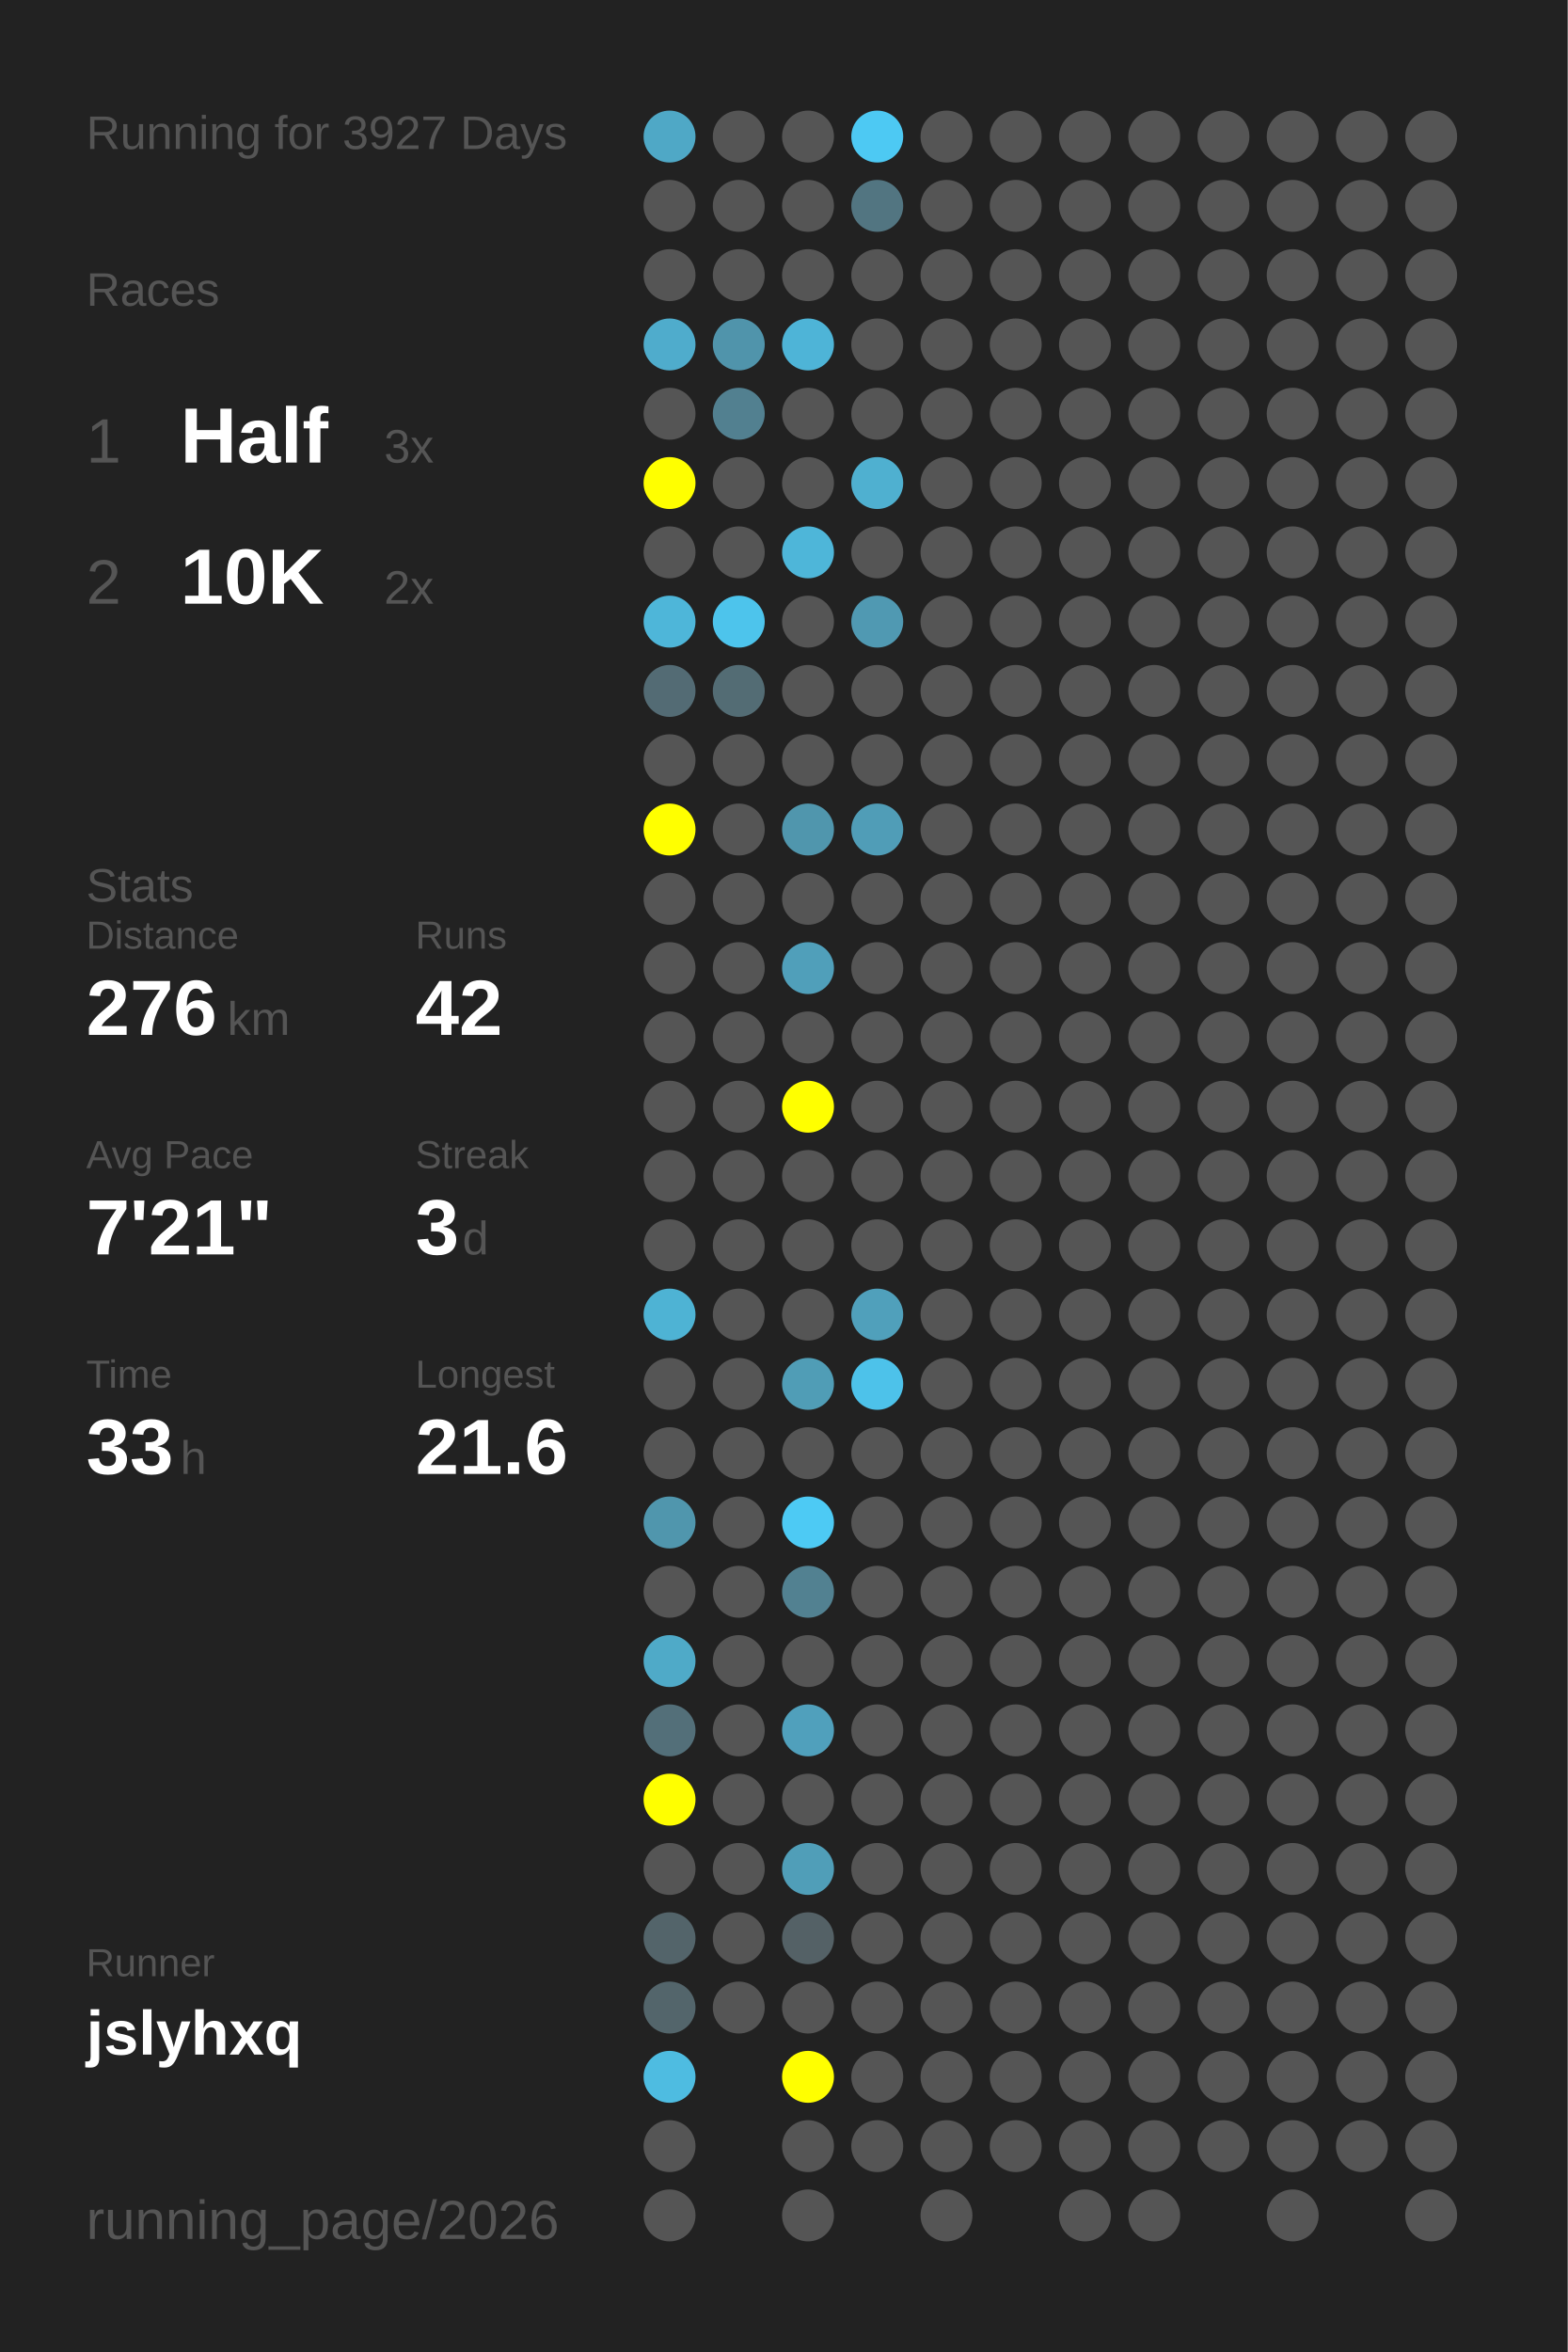
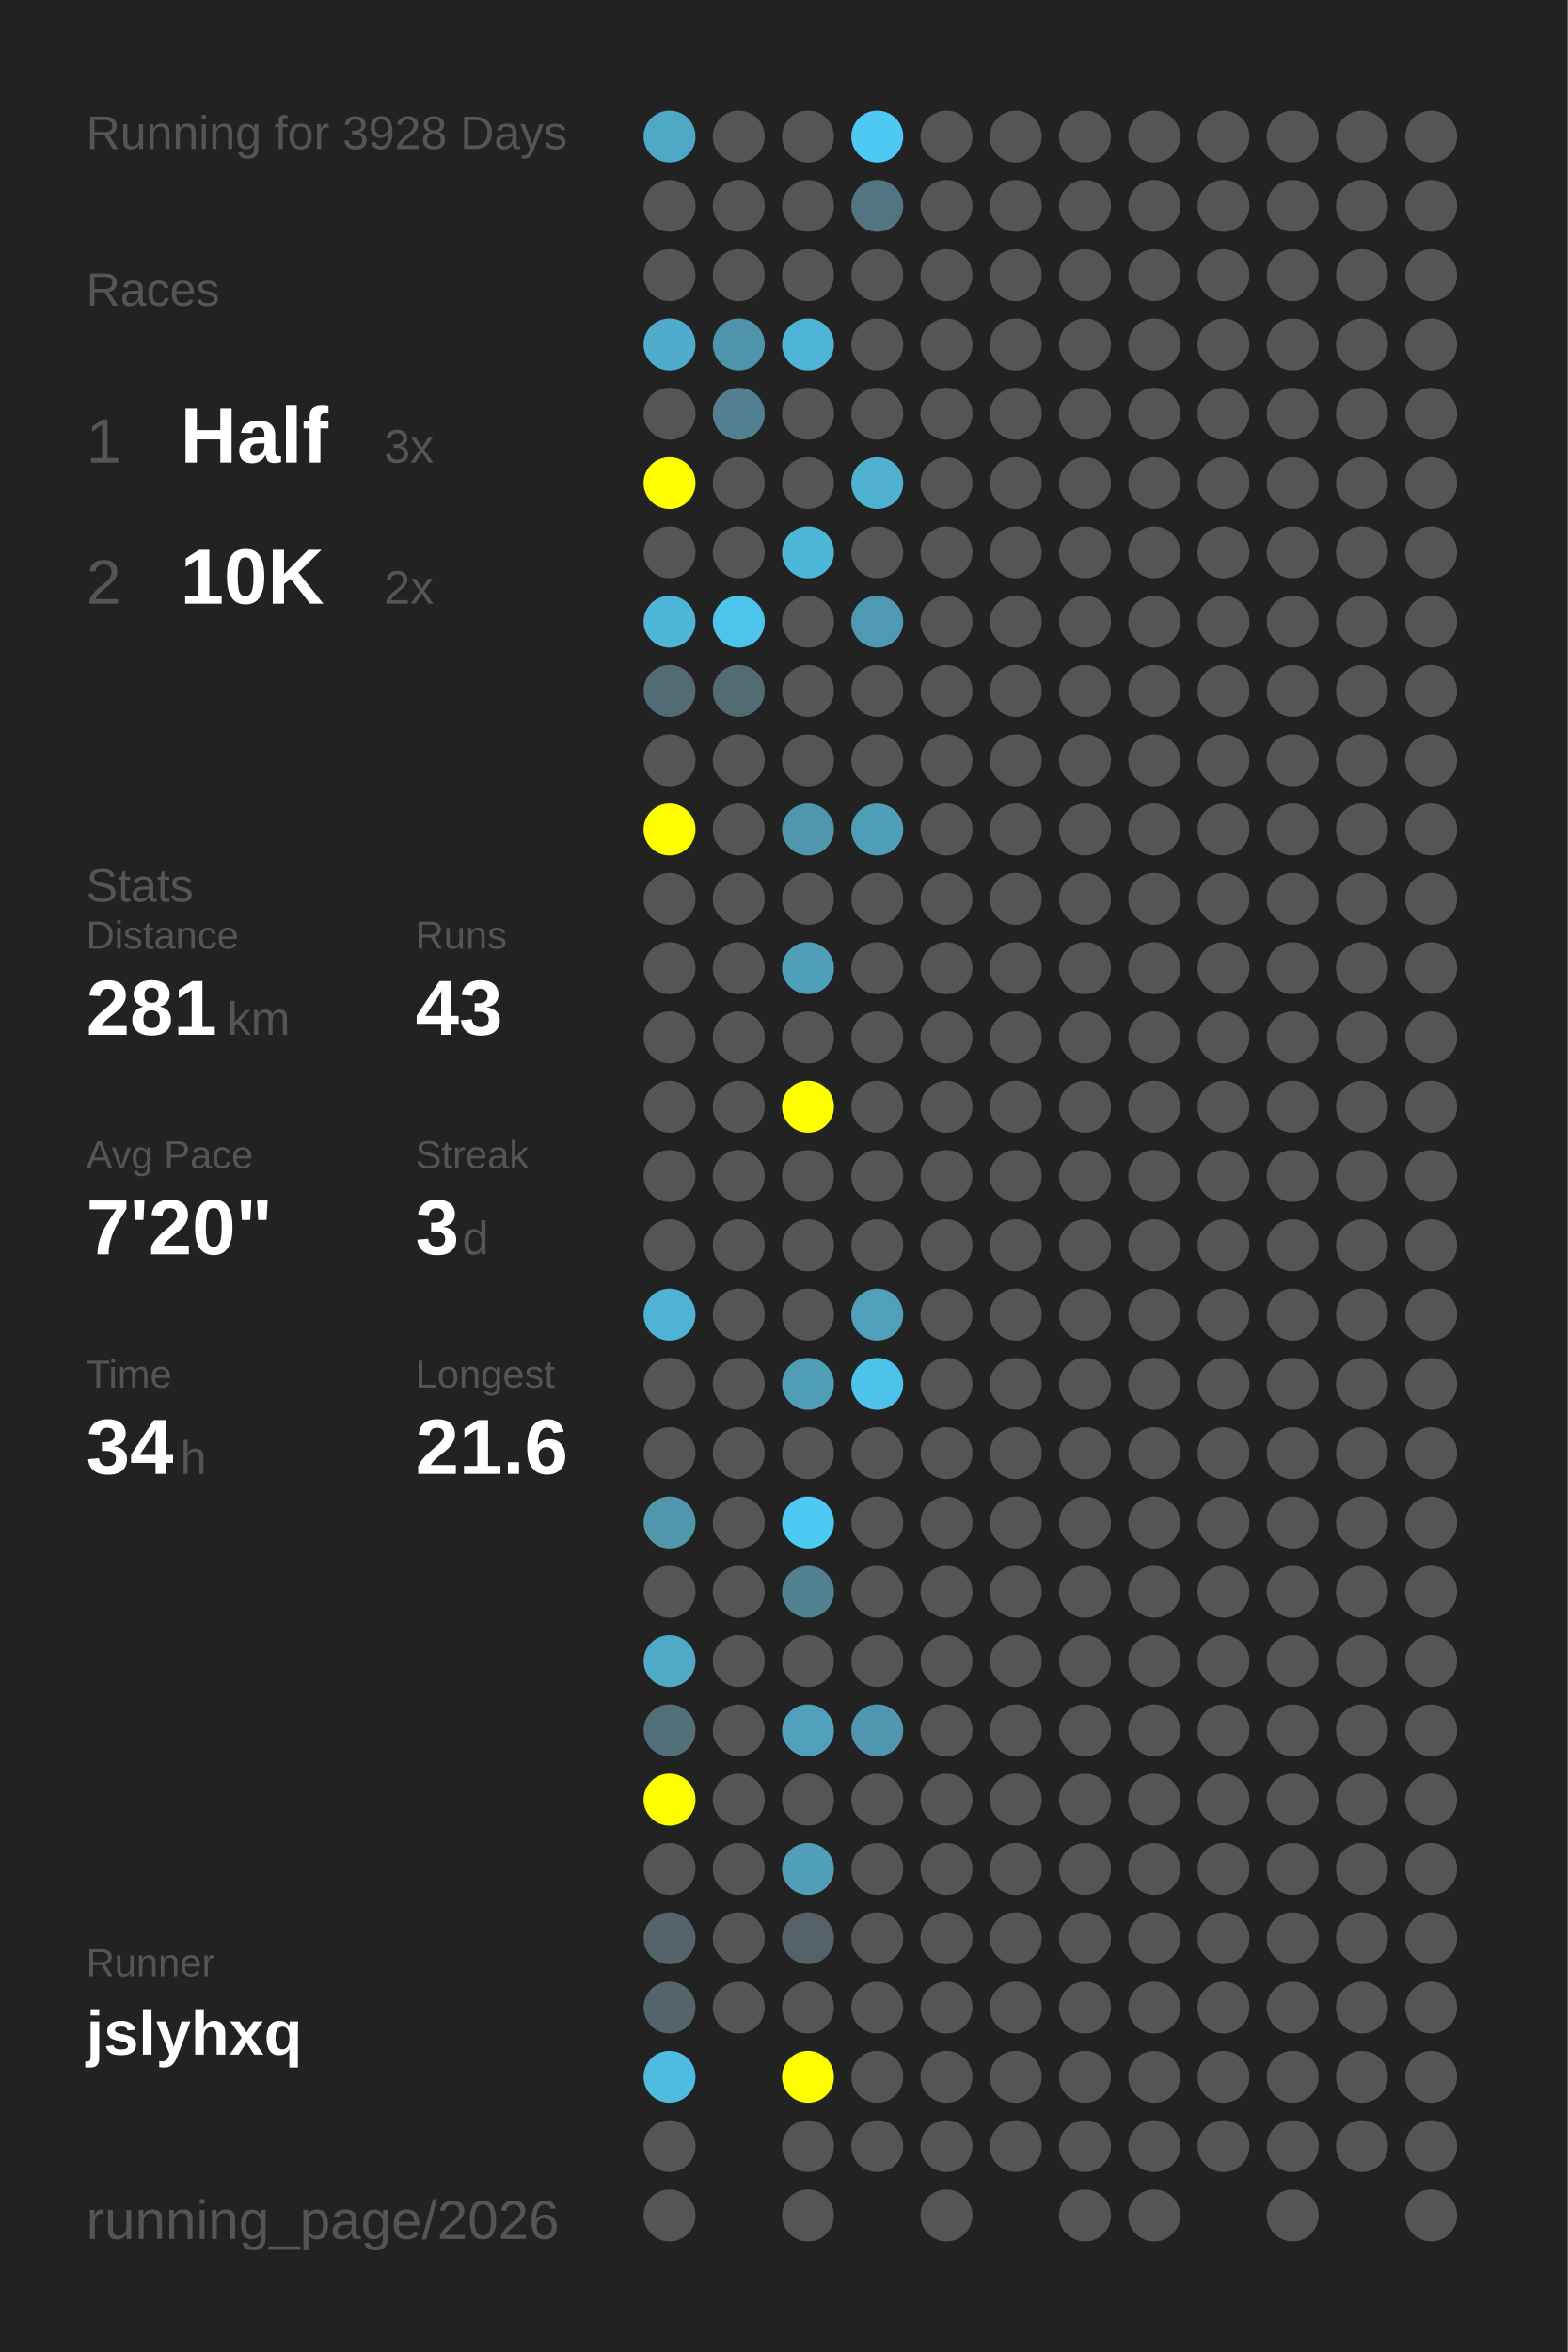
<svg xmlns="http://www.w3.org/2000/svg" baseProfile="full" height="300mm" version="1.1" viewBox="0,0,200,300" width="200mm">
  <defs />
  <rect fill="#222222" height="300" width="200" x="0" y="0" />
-   <text fill="#555555" style="font-size:6px; font-family:Arial;" x="11" y="19">Running for 3927 Days</text>
+   <text fill="#555555" style="font-size:6px; font-family:Arial;" x="11" y="19">Running for 3928 Days</text>
  <text fill="#555555" style="font-size:6px; font-family:Arial;" x="11" y="39">Races</text>
  <text fill="#555555" style="font-size:8px; font-family:Arial;" x="11" y="59">1</text>
  <text fill="#FFFFFF" style="font-size:10px; font-family:Arial; font-weight:bold;" x="23" y="59">Half</text>
  <text fill="#555555" style="font-size:6px; font-family:Arial;" x="49" y="59">3x</text>
  <text fill="#555555" style="font-size:8px; font-family:Arial;" x="11" y="77">2</text>
  <text fill="#FFFFFF" style="font-size:10px; font-family:Arial; font-weight:bold;" x="23" y="77">10K</text>
  <text fill="#555555" style="font-size:6px; font-family:Arial;" x="49" y="77">2x</text>
  <text fill="#555555" style="font-size:6px; font-family:Arial;" x="11" y="115">Stats</text>
  <text fill="#555555" style="font-size:5px; font-family:Arial;" x="11" y="121">Distance</text>
-   <text fill="#FFFFFF" style="font-size:10px; font-family:Arial; font-weight:bold;" x="11" y="132">276</text>
+   <text fill="#FFFFFF" style="font-size:10px; font-family:Arial; font-weight:bold;" x="11" y="132">281</text>
  <text fill="#555555" style="font-size:6px; font-family:Arial;" x="29" y="132">km</text>
  <text fill="#555555" style="font-size:5px; font-family:Arial;" x="53" y="121">Runs</text>
-   <text fill="#FFFFFF" style="font-size:10px; font-family:Arial; font-weight:bold;" x="53" y="132">42</text>
+   <text fill="#FFFFFF" style="font-size:10px; font-family:Arial; font-weight:bold;" x="53" y="132">43</text>
  <text fill="#555555" style="font-size:5px; font-family:Arial;" x="11" y="149">Avg Pace</text>
-   <text fill="#FFFFFF" style="font-size:10px; font-family:Arial; font-weight:bold;" x="11" y="160">7'21"</text>
+   <text fill="#FFFFFF" style="font-size:10px; font-family:Arial; font-weight:bold;" x="11" y="160">7'20"</text>
  <text fill="#555555" style="font-size:5px; font-family:Arial;" x="53" y="149">Streak</text>
  <text fill="#FFFFFF" style="font-size:10px; font-family:Arial; font-weight:bold;" x="53" y="160">3</text>
  <text fill="#555555" style="font-size:6px; font-family:Arial;" x="59" y="160">d</text>
  <text fill="#555555" style="font-size:5px; font-family:Arial;" x="11" y="177">Time</text>
-   <text fill="#FFFFFF" style="font-size:10px; font-family:Arial; font-weight:bold;" x="11" y="188">33</text>
+   <text fill="#FFFFFF" style="font-size:10px; font-family:Arial; font-weight:bold;" x="11" y="188">34</text>
  <text fill="#555555" style="font-size:6px; font-family:Arial;" x="23" y="188">h</text>
  <text fill="#555555" style="font-size:5px; font-family:Arial;" x="53" y="177">Longest</text>
  <text fill="#FFFFFF" style="font-size:10px; font-family:Arial; font-weight:bold;" x="53" y="188">21.6</text>
  <text fill="#555555" style="font-size:5px; font-family:Arial;" x="11" y="252.065">Runner</text>
  <text fill="#FFFFFF" style="font-size:8px; font-family:Arial; font-weight:bold;" x="11" y="262.065">jslyhxq</text>
  <text fill="#555555" style="font-size:7px; font-family:Arial;" x="11" y="285.581">running_page/2026</text>
  <circle cx="85.417" cy="17.419" fill="#4fa8c6" r="3.312" />
  <circle cx="85.417" cy="26.258" fill="#555555" r="3.312" />
  <circle cx="85.417" cy="35.097" fill="#555555" r="3.312" />
  <circle cx="85.417" cy="43.935" fill="#4faccc" r="3.312" />
  <circle cx="85.417" cy="52.774" fill="#555555" r="3.312" />
  <circle cx="85.417" cy="61.613" fill="#FFFF00" r="3.312" />
  <circle cx="85.417" cy="70.452" fill="#555555" r="3.312" />
  <circle cx="85.417" cy="79.29" fill="#4eb6d9" r="3.312" />
  <circle cx="85.417" cy="88.129" fill="#536b74" r="3.312" />
  <circle cx="85.417" cy="96.968" fill="#555555" r="3.312" />
  <circle cx="85.417" cy="105.806" fill="#FFFF00" r="3.312" />
  <circle cx="85.417" cy="114.645" fill="#555555" r="3.312" />
  <circle cx="85.417" cy="123.484" fill="#555555" r="3.312" />
  <circle cx="85.417" cy="132.323" fill="#555555" r="3.312" />
  <circle cx="85.417" cy="141.161" fill="#555555" r="3.312" />
  <circle cx="85.417" cy="150" fill="#555555" r="3.312" />
  <circle cx="85.417" cy="158.839" fill="#555555" r="3.312" />
  <circle cx="85.417" cy="167.677" fill="#4eb3d4" r="3.312" />
  <circle cx="85.417" cy="176.516" fill="#555555" r="3.312" />
  <circle cx="85.417" cy="185.355" fill="#555555" r="3.312" />
  <circle cx="85.417" cy="194.194" fill="#5096ad" r="3.312" />
  <circle cx="85.417" cy="203.032" fill="#555555" r="3.312" />
  <circle cx="85.417" cy="211.871" fill="#4faac8" r="3.312" />
  <circle cx="85.417" cy="220.71" fill="#536f79" r="3.312" />
  <circle cx="85.417" cy="229.548" fill="#FFFF00" r="3.312" />
  <circle cx="85.417" cy="238.387" fill="#555555" r="3.312" />
  <circle cx="85.417" cy="247.226" fill="#53646a" r="3.312" />
  <circle cx="85.417" cy="256.065" fill="#53656b" r="3.312" />
  <circle cx="85.417" cy="264.903" fill="#4ebce1" r="3.312" />
  <circle cx="85.417" cy="273.742" fill="#555555" r="3.312" />
  <circle cx="85.417" cy="282.581" fill="#555555" r="3.312" />
  <circle cx="94.25" cy="17.419" fill="#555555" r="3.312" />
  <circle cx="94.25" cy="26.258" fill="#555555" r="3.312" />
  <circle cx="94.25" cy="35.097" fill="#555555" r="3.312" />
  <circle cx="94.25" cy="43.935" fill="#5094ab" r="3.312" />
  <circle cx="94.25" cy="52.774" fill="#528090" r="3.312" />
  <circle cx="94.25" cy="61.613" fill="#555555" r="3.312" />
  <circle cx="94.25" cy="70.452" fill="#555555" r="3.312" />
  <circle cx="94.25" cy="79.29" fill="#4dc4ec" r="3.312" />
  <circle cx="94.25" cy="88.129" fill="#536c74" r="3.312" />
  <circle cx="94.25" cy="96.968" fill="#555555" r="3.312" />
  <circle cx="94.25" cy="105.806" fill="#555555" r="3.312" />
  <circle cx="94.25" cy="114.645" fill="#555555" r="3.312" />
  <circle cx="94.25" cy="123.484" fill="#555555" r="3.312" />
  <circle cx="94.25" cy="132.323" fill="#555555" r="3.312" />
  <circle cx="94.25" cy="141.161" fill="#555555" r="3.312" />
  <circle cx="94.25" cy="150" fill="#555555" r="3.312" />
  <circle cx="94.25" cy="158.839" fill="#555555" r="3.312" />
  <circle cx="94.25" cy="167.677" fill="#555555" r="3.312" />
  <circle cx="94.25" cy="176.516" fill="#555555" r="3.312" />
  <circle cx="94.25" cy="185.355" fill="#555555" r="3.312" />
  <circle cx="94.25" cy="194.194" fill="#555555" r="3.312" />
  <circle cx="94.25" cy="203.032" fill="#555555" r="3.312" />
  <circle cx="94.25" cy="211.871" fill="#555555" r="3.312" />
  <circle cx="94.25" cy="220.71" fill="#555555" r="3.312" />
  <circle cx="94.25" cy="229.548" fill="#555555" r="3.312" />
  <circle cx="94.25" cy="238.387" fill="#555555" r="3.312" />
  <circle cx="94.25" cy="247.226" fill="#555555" r="3.312" />
  <circle cx="94.25" cy="256.065" fill="#555555" r="3.312" />
  <circle cx="103.083" cy="17.419" fill="#555555" r="3.312" />
  <circle cx="103.083" cy="26.258" fill="#555555" r="3.312" />
  <circle cx="103.083" cy="35.097" fill="#555555" r="3.312" />
  <circle cx="103.083" cy="43.935" fill="#4eb4d7" r="3.312" />
  <circle cx="103.083" cy="52.774" fill="#555555" r="3.312" />
  <circle cx="103.083" cy="61.613" fill="#555555" r="3.312" />
  <circle cx="103.083" cy="70.452" fill="#4eb6d9" r="3.312" />
  <circle cx="103.083" cy="79.29" fill="#555555" r="3.312" />
  <circle cx="103.083" cy="88.129" fill="#555555" r="3.312" />
  <circle cx="103.083" cy="96.968" fill="#555555" r="3.312" />
  <circle cx="103.083" cy="105.806" fill="#5096ad" r="3.312" />
  <circle cx="103.083" cy="114.645" fill="#555555" r="3.312" />
  <circle cx="103.083" cy="123.484" fill="#509fba" r="3.312" />
  <circle cx="103.083" cy="132.323" fill="#555555" r="3.312" />
  <circle cx="103.083" cy="141.161" fill="#FFFF00" r="3.312" />
  <circle cx="103.083" cy="150" fill="#555555" r="3.312" />
  <circle cx="103.083" cy="158.839" fill="#555555" r="3.312" />
  <circle cx="103.083" cy="167.677" fill="#555555" r="3.312" />
  <circle cx="103.083" cy="176.516" fill="#509db6" r="3.312" />
  <circle cx="103.083" cy="185.355" fill="#555555" r="3.312" />
  <circle cx="103.083" cy="194.194" fill="#4dcaf4" r="3.312" />
  <circle cx="103.083" cy="203.032" fill="#528191" r="3.312" />
  <circle cx="103.083" cy="211.871" fill="#555555" r="3.312" />
  <circle cx="103.083" cy="220.71" fill="#50a0bc" r="3.312" />
  <circle cx="103.083" cy="229.548" fill="#555555" r="3.312" />
  <circle cx="103.083" cy="238.387" fill="#509eb8" r="3.312" />
  <circle cx="103.083" cy="247.226" fill="#546166" r="3.312" />
  <circle cx="103.083" cy="256.065" fill="#555555" r="3.312" />
  <circle cx="103.083" cy="264.903" fill="#FFFF00" r="3.312" />
  <circle cx="103.083" cy="273.742" fill="#555555" r="3.312" />
  <circle cx="103.083" cy="282.581" fill="#555555" r="3.312" />
  <circle cx="111.917" cy="17.419" fill="#4dc9f3" r="3.312" />
  <circle cx="111.917" cy="26.258" fill="#527581" r="3.312" />
  <circle cx="111.917" cy="35.097" fill="#555555" r="3.312" />
  <circle cx="111.917" cy="43.935" fill="#555555" r="3.312" />
  <circle cx="111.917" cy="52.774" fill="#555555" r="3.312" />
  <circle cx="111.917" cy="61.613" fill="#4fb0d0" r="3.312" />
  <circle cx="111.917" cy="70.452" fill="#555555" r="3.312" />
  <circle cx="111.917" cy="79.29" fill="#5099b2" r="3.312" />
  <circle cx="111.917" cy="88.129" fill="#555555" r="3.312" />
  <circle cx="111.917" cy="96.968" fill="#555555" r="3.312" />
  <circle cx="111.917" cy="105.806" fill="#509db7" r="3.312" />
  <circle cx="111.917" cy="114.645" fill="#555555" r="3.312" />
  <circle cx="111.917" cy="123.484" fill="#555555" r="3.312" />
  <circle cx="111.917" cy="132.323" fill="#555555" r="3.312" />
  <circle cx="111.917" cy="141.161" fill="#555555" r="3.312" />
  <circle cx="111.917" cy="150" fill="#555555" r="3.312" />
  <circle cx="111.917" cy="158.839" fill="#555555" r="3.312" />
  <circle cx="111.917" cy="167.677" fill="#50a0bb" r="3.312" />
  <circle cx="111.917" cy="176.516" fill="#4dc2ea" r="3.312" />
  <circle cx="111.917" cy="185.355" fill="#555555" r="3.312" />
  <circle cx="111.917" cy="194.194" fill="#555555" r="3.312" />
  <circle cx="111.917" cy="203.032" fill="#555555" r="3.312" />
  <circle cx="111.917" cy="211.871" fill="#555555" r="3.312" />
-   <circle cx="111.917" cy="220.71" fill="#555555" r="3.312" />
+   <circle cx="111.917" cy="220.71" fill="#5096ae" r="3.312" />
  <circle cx="111.917" cy="229.548" fill="#555555" r="3.312" />
  <circle cx="111.917" cy="238.387" fill="#555555" r="3.312" />
  <circle cx="111.917" cy="247.226" fill="#555555" r="3.312" />
  <circle cx="111.917" cy="256.065" fill="#555555" r="3.312" />
  <circle cx="111.917" cy="264.903" fill="#555555" r="3.312" />
  <circle cx="111.917" cy="273.742" fill="#555555" r="3.312" />
  <circle cx="120.75" cy="17.419" fill="#555555" r="3.312" />
  <circle cx="120.75" cy="26.258" fill="#555555" r="3.312" />
  <circle cx="120.75" cy="35.097" fill="#555555" r="3.312" />
  <circle cx="120.75" cy="43.935" fill="#555555" r="3.312" />
  <circle cx="120.75" cy="52.774" fill="#555555" r="3.312" />
  <circle cx="120.75" cy="61.613" fill="#555555" r="3.312" />
  <circle cx="120.75" cy="70.452" fill="#555555" r="3.312" />
  <circle cx="120.75" cy="79.29" fill="#555555" r="3.312" />
  <circle cx="120.75" cy="88.129" fill="#555555" r="3.312" />
  <circle cx="120.75" cy="96.968" fill="#555555" r="3.312" />
  <circle cx="120.75" cy="105.806" fill="#555555" r="3.312" />
  <circle cx="120.75" cy="114.645" fill="#555555" r="3.312" />
  <circle cx="120.75" cy="123.484" fill="#555555" r="3.312" />
  <circle cx="120.75" cy="132.323" fill="#555555" r="3.312" />
  <circle cx="120.75" cy="141.161" fill="#555555" r="3.312" />
  <circle cx="120.75" cy="150" fill="#555555" r="3.312" />
  <circle cx="120.75" cy="158.839" fill="#555555" r="3.312" />
  <circle cx="120.75" cy="167.677" fill="#555555" r="3.312" />
  <circle cx="120.75" cy="176.516" fill="#555555" r="3.312" />
  <circle cx="120.75" cy="185.355" fill="#555555" r="3.312" />
  <circle cx="120.75" cy="194.194" fill="#555555" r="3.312" />
  <circle cx="120.75" cy="203.032" fill="#555555" r="3.312" />
  <circle cx="120.75" cy="211.871" fill="#555555" r="3.312" />
  <circle cx="120.75" cy="220.71" fill="#555555" r="3.312" />
  <circle cx="120.75" cy="229.548" fill="#555555" r="3.312" />
  <circle cx="120.75" cy="238.387" fill="#555555" r="3.312" />
  <circle cx="120.75" cy="247.226" fill="#555555" r="3.312" />
  <circle cx="120.75" cy="256.065" fill="#555555" r="3.312" />
  <circle cx="120.75" cy="264.903" fill="#555555" r="3.312" />
  <circle cx="120.75" cy="273.742" fill="#555555" r="3.312" />
  <circle cx="120.75" cy="282.581" fill="#555555" r="3.312" />
  <circle cx="129.583" cy="17.419" fill="#555555" r="3.312" />
  <circle cx="129.583" cy="26.258" fill="#555555" r="3.312" />
  <circle cx="129.583" cy="35.097" fill="#555555" r="3.312" />
  <circle cx="129.583" cy="43.935" fill="#555555" r="3.312" />
  <circle cx="129.583" cy="52.774" fill="#555555" r="3.312" />
  <circle cx="129.583" cy="61.613" fill="#555555" r="3.312" />
  <circle cx="129.583" cy="70.452" fill="#555555" r="3.312" />
  <circle cx="129.583" cy="79.29" fill="#555555" r="3.312" />
  <circle cx="129.583" cy="88.129" fill="#555555" r="3.312" />
  <circle cx="129.583" cy="96.968" fill="#555555" r="3.312" />
  <circle cx="129.583" cy="105.806" fill="#555555" r="3.312" />
  <circle cx="129.583" cy="114.645" fill="#555555" r="3.312" />
  <circle cx="129.583" cy="123.484" fill="#555555" r="3.312" />
  <circle cx="129.583" cy="132.323" fill="#555555" r="3.312" />
  <circle cx="129.583" cy="141.161" fill="#555555" r="3.312" />
  <circle cx="129.583" cy="150" fill="#555555" r="3.312" />
  <circle cx="129.583" cy="158.839" fill="#555555" r="3.312" />
  <circle cx="129.583" cy="167.677" fill="#555555" r="3.312" />
  <circle cx="129.583" cy="176.516" fill="#555555" r="3.312" />
  <circle cx="129.583" cy="185.355" fill="#555555" r="3.312" />
  <circle cx="129.583" cy="194.194" fill="#555555" r="3.312" />
  <circle cx="129.583" cy="203.032" fill="#555555" r="3.312" />
  <circle cx="129.583" cy="211.871" fill="#555555" r="3.312" />
  <circle cx="129.583" cy="220.71" fill="#555555" r="3.312" />
  <circle cx="129.583" cy="229.548" fill="#555555" r="3.312" />
  <circle cx="129.583" cy="238.387" fill="#555555" r="3.312" />
  <circle cx="129.583" cy="247.226" fill="#555555" r="3.312" />
  <circle cx="129.583" cy="256.065" fill="#555555" r="3.312" />
  <circle cx="129.583" cy="264.903" fill="#555555" r="3.312" />
  <circle cx="129.583" cy="273.742" fill="#555555" r="3.312" />
  <circle cx="138.417" cy="17.419" fill="#555555" r="3.312" />
  <circle cx="138.417" cy="26.258" fill="#555555" r="3.312" />
  <circle cx="138.417" cy="35.097" fill="#555555" r="3.312" />
  <circle cx="138.417" cy="43.935" fill="#555555" r="3.312" />
  <circle cx="138.417" cy="52.774" fill="#555555" r="3.312" />
  <circle cx="138.417" cy="61.613" fill="#555555" r="3.312" />
  <circle cx="138.417" cy="70.452" fill="#555555" r="3.312" />
  <circle cx="138.417" cy="79.29" fill="#555555" r="3.312" />
  <circle cx="138.417" cy="88.129" fill="#555555" r="3.312" />
  <circle cx="138.417" cy="96.968" fill="#555555" r="3.312" />
  <circle cx="138.417" cy="105.806" fill="#555555" r="3.312" />
  <circle cx="138.417" cy="114.645" fill="#555555" r="3.312" />
  <circle cx="138.417" cy="123.484" fill="#555555" r="3.312" />
  <circle cx="138.417" cy="132.323" fill="#555555" r="3.312" />
  <circle cx="138.417" cy="141.161" fill="#555555" r="3.312" />
  <circle cx="138.417" cy="150" fill="#555555" r="3.312" />
  <circle cx="138.417" cy="158.839" fill="#555555" r="3.312" />
  <circle cx="138.417" cy="167.677" fill="#555555" r="3.312" />
  <circle cx="138.417" cy="176.516" fill="#555555" r="3.312" />
  <circle cx="138.417" cy="185.355" fill="#555555" r="3.312" />
  <circle cx="138.417" cy="194.194" fill="#555555" r="3.312" />
  <circle cx="138.417" cy="203.032" fill="#555555" r="3.312" />
  <circle cx="138.417" cy="211.871" fill="#555555" r="3.312" />
  <circle cx="138.417" cy="220.71" fill="#555555" r="3.312" />
  <circle cx="138.417" cy="229.548" fill="#555555" r="3.312" />
  <circle cx="138.417" cy="238.387" fill="#555555" r="3.312" />
  <circle cx="138.417" cy="247.226" fill="#555555" r="3.312" />
  <circle cx="138.417" cy="256.065" fill="#555555" r="3.312" />
  <circle cx="138.417" cy="264.903" fill="#555555" r="3.312" />
  <circle cx="138.417" cy="273.742" fill="#555555" r="3.312" />
  <circle cx="138.417" cy="282.581" fill="#555555" r="3.312" />
  <circle cx="147.25" cy="17.419" fill="#555555" r="3.312" />
  <circle cx="147.25" cy="26.258" fill="#555555" r="3.312" />
  <circle cx="147.25" cy="35.097" fill="#555555" r="3.312" />
  <circle cx="147.25" cy="43.935" fill="#555555" r="3.312" />
  <circle cx="147.25" cy="52.774" fill="#555555" r="3.312" />
  <circle cx="147.25" cy="61.613" fill="#555555" r="3.312" />
  <circle cx="147.25" cy="70.452" fill="#555555" r="3.312" />
  <circle cx="147.25" cy="79.29" fill="#555555" r="3.312" />
  <circle cx="147.25" cy="88.129" fill="#555555" r="3.312" />
  <circle cx="147.25" cy="96.968" fill="#555555" r="3.312" />
  <circle cx="147.25" cy="105.806" fill="#555555" r="3.312" />
  <circle cx="147.25" cy="114.645" fill="#555555" r="3.312" />
  <circle cx="147.25" cy="123.484" fill="#555555" r="3.312" />
  <circle cx="147.25" cy="132.323" fill="#555555" r="3.312" />
  <circle cx="147.25" cy="141.161" fill="#555555" r="3.312" />
  <circle cx="147.25" cy="150" fill="#555555" r="3.312" />
  <circle cx="147.25" cy="158.839" fill="#555555" r="3.312" />
  <circle cx="147.25" cy="167.677" fill="#555555" r="3.312" />
  <circle cx="147.25" cy="176.516" fill="#555555" r="3.312" />
  <circle cx="147.25" cy="185.355" fill="#555555" r="3.312" />
  <circle cx="147.25" cy="194.194" fill="#555555" r="3.312" />
  <circle cx="147.25" cy="203.032" fill="#555555" r="3.312" />
  <circle cx="147.25" cy="211.871" fill="#555555" r="3.312" />
  <circle cx="147.25" cy="220.71" fill="#555555" r="3.312" />
  <circle cx="147.25" cy="229.548" fill="#555555" r="3.312" />
  <circle cx="147.25" cy="238.387" fill="#555555" r="3.312" />
  <circle cx="147.25" cy="247.226" fill="#555555" r="3.312" />
  <circle cx="147.25" cy="256.065" fill="#555555" r="3.312" />
  <circle cx="147.25" cy="264.903" fill="#555555" r="3.312" />
  <circle cx="147.25" cy="273.742" fill="#555555" r="3.312" />
  <circle cx="147.25" cy="282.581" fill="#555555" r="3.312" />
  <circle cx="156.083" cy="17.419" fill="#555555" r="3.312" />
  <circle cx="156.083" cy="26.258" fill="#555555" r="3.312" />
  <circle cx="156.083" cy="35.097" fill="#555555" r="3.312" />
  <circle cx="156.083" cy="43.935" fill="#555555" r="3.312" />
  <circle cx="156.083" cy="52.774" fill="#555555" r="3.312" />
  <circle cx="156.083" cy="61.613" fill="#555555" r="3.312" />
  <circle cx="156.083" cy="70.452" fill="#555555" r="3.312" />
  <circle cx="156.083" cy="79.29" fill="#555555" r="3.312" />
  <circle cx="156.083" cy="88.129" fill="#555555" r="3.312" />
  <circle cx="156.083" cy="96.968" fill="#555555" r="3.312" />
  <circle cx="156.083" cy="105.806" fill="#555555" r="3.312" />
  <circle cx="156.083" cy="114.645" fill="#555555" r="3.312" />
  <circle cx="156.083" cy="123.484" fill="#555555" r="3.312" />
  <circle cx="156.083" cy="132.323" fill="#555555" r="3.312" />
  <circle cx="156.083" cy="141.161" fill="#555555" r="3.312" />
  <circle cx="156.083" cy="150" fill="#555555" r="3.312" />
  <circle cx="156.083" cy="158.839" fill="#555555" r="3.312" />
  <circle cx="156.083" cy="167.677" fill="#555555" r="3.312" />
  <circle cx="156.083" cy="176.516" fill="#555555" r="3.312" />
  <circle cx="156.083" cy="185.355" fill="#555555" r="3.312" />
  <circle cx="156.083" cy="194.194" fill="#555555" r="3.312" />
  <circle cx="156.083" cy="203.032" fill="#555555" r="3.312" />
  <circle cx="156.083" cy="211.871" fill="#555555" r="3.312" />
  <circle cx="156.083" cy="220.71" fill="#555555" r="3.312" />
  <circle cx="156.083" cy="229.548" fill="#555555" r="3.312" />
  <circle cx="156.083" cy="238.387" fill="#555555" r="3.312" />
  <circle cx="156.083" cy="247.226" fill="#555555" r="3.312" />
  <circle cx="156.083" cy="256.065" fill="#555555" r="3.312" />
  <circle cx="156.083" cy="264.903" fill="#555555" r="3.312" />
  <circle cx="156.083" cy="273.742" fill="#555555" r="3.312" />
  <circle cx="164.917" cy="17.419" fill="#555555" r="3.312" />
  <circle cx="164.917" cy="26.258" fill="#555555" r="3.312" />
  <circle cx="164.917" cy="35.097" fill="#555555" r="3.312" />
  <circle cx="164.917" cy="43.935" fill="#555555" r="3.312" />
  <circle cx="164.917" cy="52.774" fill="#555555" r="3.312" />
  <circle cx="164.917" cy="61.613" fill="#555555" r="3.312" />
  <circle cx="164.917" cy="70.452" fill="#555555" r="3.312" />
  <circle cx="164.917" cy="79.29" fill="#555555" r="3.312" />
  <circle cx="164.917" cy="88.129" fill="#555555" r="3.312" />
  <circle cx="164.917" cy="96.968" fill="#555555" r="3.312" />
  <circle cx="164.917" cy="105.806" fill="#555555" r="3.312" />
  <circle cx="164.917" cy="114.645" fill="#555555" r="3.312" />
  <circle cx="164.917" cy="123.484" fill="#555555" r="3.312" />
  <circle cx="164.917" cy="132.323" fill="#555555" r="3.312" />
  <circle cx="164.917" cy="141.161" fill="#555555" r="3.312" />
  <circle cx="164.917" cy="150" fill="#555555" r="3.312" />
  <circle cx="164.917" cy="158.839" fill="#555555" r="3.312" />
  <circle cx="164.917" cy="167.677" fill="#555555" r="3.312" />
  <circle cx="164.917" cy="176.516" fill="#555555" r="3.312" />
  <circle cx="164.917" cy="185.355" fill="#555555" r="3.312" />
  <circle cx="164.917" cy="194.194" fill="#555555" r="3.312" />
  <circle cx="164.917" cy="203.032" fill="#555555" r="3.312" />
  <circle cx="164.917" cy="211.871" fill="#555555" r="3.312" />
  <circle cx="164.917" cy="220.71" fill="#555555" r="3.312" />
  <circle cx="164.917" cy="229.548" fill="#555555" r="3.312" />
  <circle cx="164.917" cy="238.387" fill="#555555" r="3.312" />
  <circle cx="164.917" cy="247.226" fill="#555555" r="3.312" />
  <circle cx="164.917" cy="256.065" fill="#555555" r="3.312" />
  <circle cx="164.917" cy="264.903" fill="#555555" r="3.312" />
  <circle cx="164.917" cy="273.742" fill="#555555" r="3.312" />
  <circle cx="164.917" cy="282.581" fill="#555555" r="3.312" />
  <circle cx="173.75" cy="17.419" fill="#555555" r="3.312" />
  <circle cx="173.75" cy="26.258" fill="#555555" r="3.312" />
  <circle cx="173.75" cy="35.097" fill="#555555" r="3.312" />
  <circle cx="173.75" cy="43.935" fill="#555555" r="3.312" />
  <circle cx="173.75" cy="52.774" fill="#555555" r="3.312" />
  <circle cx="173.75" cy="61.613" fill="#555555" r="3.312" />
  <circle cx="173.75" cy="70.452" fill="#555555" r="3.312" />
  <circle cx="173.75" cy="79.29" fill="#555555" r="3.312" />
  <circle cx="173.75" cy="88.129" fill="#555555" r="3.312" />
  <circle cx="173.75" cy="96.968" fill="#555555" r="3.312" />
  <circle cx="173.75" cy="105.806" fill="#555555" r="3.312" />
  <circle cx="173.75" cy="114.645" fill="#555555" r="3.312" />
  <circle cx="173.75" cy="123.484" fill="#555555" r="3.312" />
  <circle cx="173.75" cy="132.323" fill="#555555" r="3.312" />
  <circle cx="173.75" cy="141.161" fill="#555555" r="3.312" />
  <circle cx="173.75" cy="150" fill="#555555" r="3.312" />
  <circle cx="173.75" cy="158.839" fill="#555555" r="3.312" />
  <circle cx="173.75" cy="167.677" fill="#555555" r="3.312" />
  <circle cx="173.75" cy="176.516" fill="#555555" r="3.312" />
  <circle cx="173.75" cy="185.355" fill="#555555" r="3.312" />
  <circle cx="173.75" cy="194.194" fill="#555555" r="3.312" />
  <circle cx="173.75" cy="203.032" fill="#555555" r="3.312" />
  <circle cx="173.75" cy="211.871" fill="#555555" r="3.312" />
  <circle cx="173.75" cy="220.71" fill="#555555" r="3.312" />
  <circle cx="173.75" cy="229.548" fill="#555555" r="3.312" />
  <circle cx="173.75" cy="238.387" fill="#555555" r="3.312" />
  <circle cx="173.75" cy="247.226" fill="#555555" r="3.312" />
  <circle cx="173.75" cy="256.065" fill="#555555" r="3.312" />
  <circle cx="173.75" cy="264.903" fill="#555555" r="3.312" />
  <circle cx="173.75" cy="273.742" fill="#555555" r="3.312" />
  <circle cx="182.583" cy="17.419" fill="#555555" r="3.312" />
  <circle cx="182.583" cy="26.258" fill="#555555" r="3.312" />
  <circle cx="182.583" cy="35.097" fill="#555555" r="3.312" />
  <circle cx="182.583" cy="43.935" fill="#555555" r="3.312" />
  <circle cx="182.583" cy="52.774" fill="#555555" r="3.312" />
  <circle cx="182.583" cy="61.613" fill="#555555" r="3.312" />
  <circle cx="182.583" cy="70.452" fill="#555555" r="3.312" />
  <circle cx="182.583" cy="79.29" fill="#555555" r="3.312" />
  <circle cx="182.583" cy="88.129" fill="#555555" r="3.312" />
  <circle cx="182.583" cy="96.968" fill="#555555" r="3.312" />
  <circle cx="182.583" cy="105.806" fill="#555555" r="3.312" />
  <circle cx="182.583" cy="114.645" fill="#555555" r="3.312" />
  <circle cx="182.583" cy="123.484" fill="#555555" r="3.312" />
  <circle cx="182.583" cy="132.323" fill="#555555" r="3.312" />
  <circle cx="182.583" cy="141.161" fill="#555555" r="3.312" />
  <circle cx="182.583" cy="150" fill="#555555" r="3.312" />
  <circle cx="182.583" cy="158.839" fill="#555555" r="3.312" />
  <circle cx="182.583" cy="167.677" fill="#555555" r="3.312" />
  <circle cx="182.583" cy="176.516" fill="#555555" r="3.312" />
  <circle cx="182.583" cy="185.355" fill="#555555" r="3.312" />
  <circle cx="182.583" cy="194.194" fill="#555555" r="3.312" />
  <circle cx="182.583" cy="203.032" fill="#555555" r="3.312" />
  <circle cx="182.583" cy="211.871" fill="#555555" r="3.312" />
  <circle cx="182.583" cy="220.71" fill="#555555" r="3.312" />
  <circle cx="182.583" cy="229.548" fill="#555555" r="3.312" />
  <circle cx="182.583" cy="238.387" fill="#555555" r="3.312" />
  <circle cx="182.583" cy="247.226" fill="#555555" r="3.312" />
  <circle cx="182.583" cy="256.065" fill="#555555" r="3.312" />
  <circle cx="182.583" cy="264.903" fill="#555555" r="3.312" />
  <circle cx="182.583" cy="273.742" fill="#555555" r="3.312" />
  <circle cx="182.583" cy="282.581" fill="#555555" r="3.312" />
</svg>
